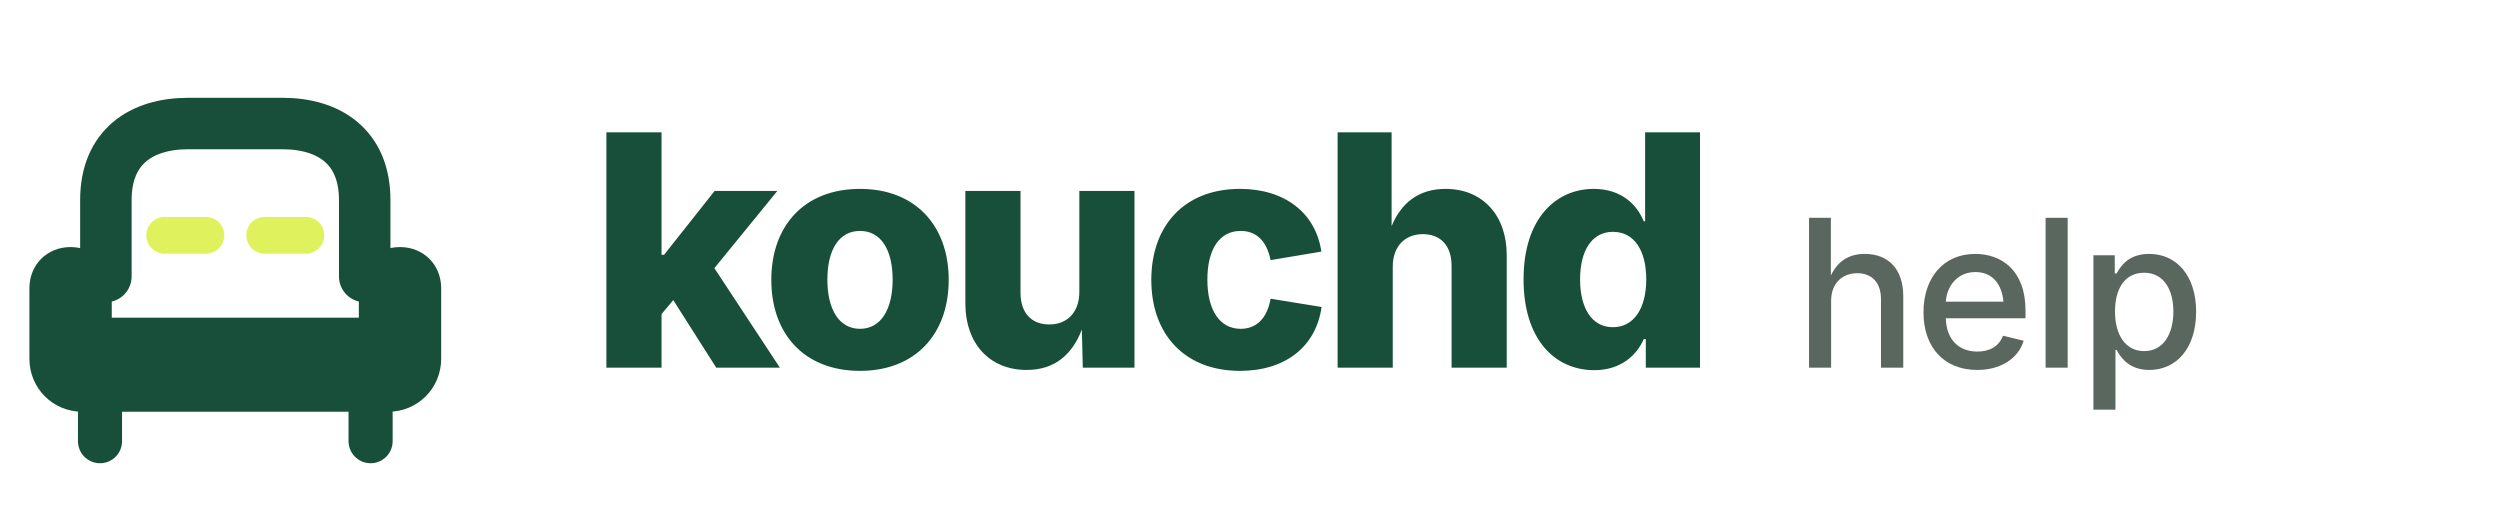
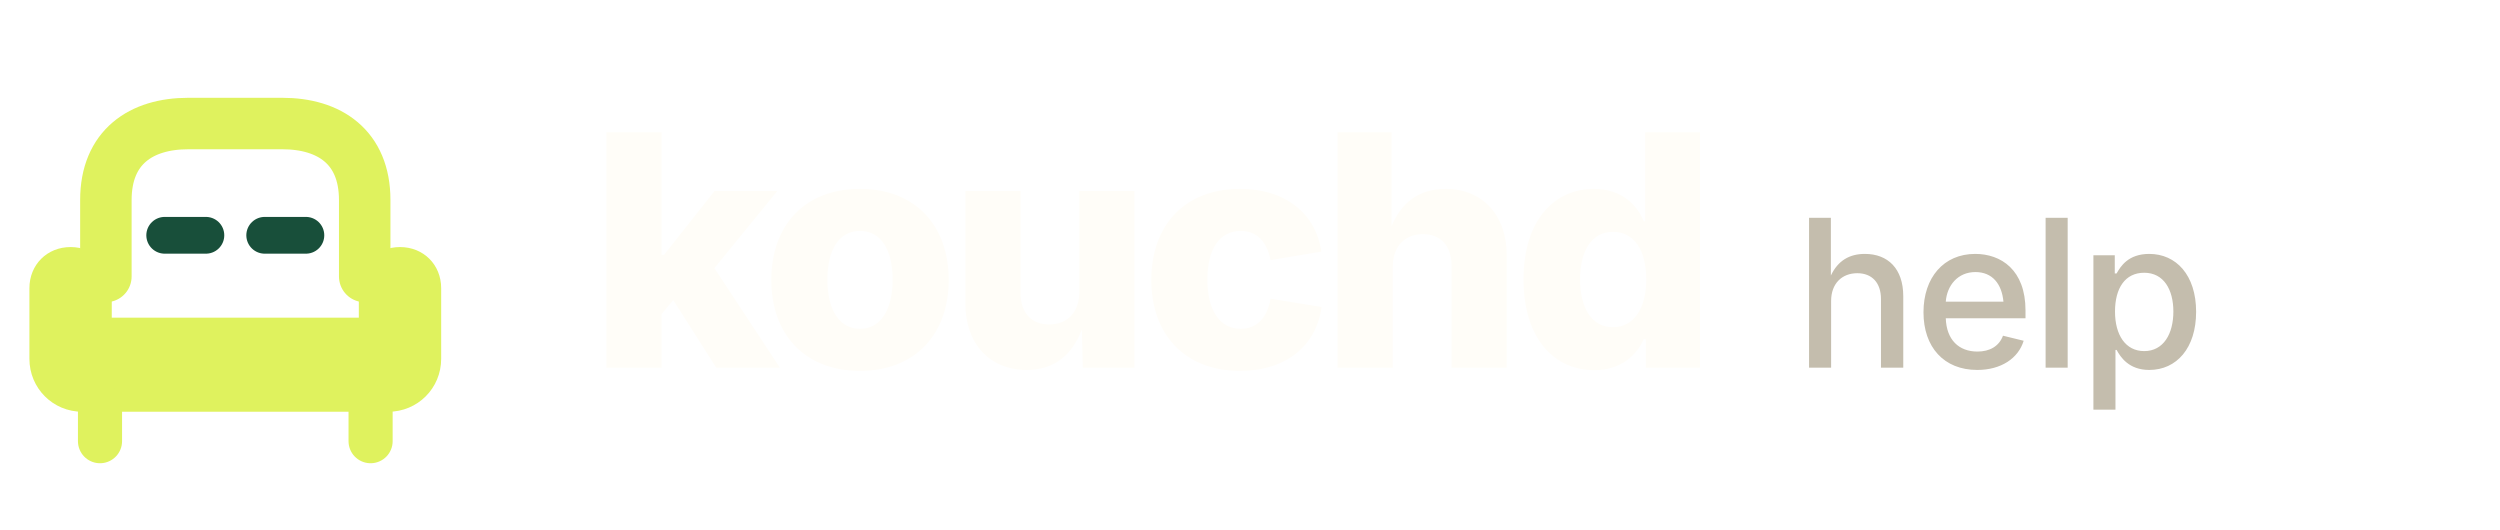
<svg xmlns="http://www.w3.org/2000/svg" viewBox="0 0 170 36" fill="none">
  <g transform="translate(0, 2) scale(0.5)">
-     <path d="M14.4 33.6V23.2C14.4 16 19.2 12.8 25.6 12.8H38.4C44.8 12.8 49.6 16 49.6 23.2V33.6" stroke="#184F3A" stroke-width="7" stroke-linecap="round" />
-     <path d="M9.6 29.6C12.8 29.6 15.2 32 15.2 35.2V39.2H48.8V35.2C48.8 32 51.2 29.6 54.4 29.6C57.6 29.6 60 32 60 35.2V44.8C60 48.8 56.8 52 52.8 52H11.2C7.2 52 4 48.8 4 44.8V35.2C4 32 6.4 29.6 9.6 29.6Z" fill="#184F3A" />
-     <path d="M13.6 51.2V56M50.4 51.2V56" stroke="#184F3A" stroke-width="6" stroke-linecap="round" />
-     <path d="M22.4 28H28M36 28H41.6" stroke="#DFF25E" stroke-width="5" stroke-linecap="round" />
+     <path d="M14.4 33.6V23.2C14.4 16 19.2 12.8 25.6 12.8H38.4C44.8 12.8 49.6 16 49.6 23.2V33.6" stroke="#DFF25E" stroke-width="7" stroke-linecap="round" />
+     <path d="M9.6 29.6C12.8 29.6 15.2 32 15.2 35.2V39.2H48.8V35.2C48.8 32 51.2 29.6 54.4 29.6C57.6 29.6 60 32 60 35.2V44.8C60 48.8 56.8 52 52.8 52H11.2C7.2 52 4 48.8 4 44.8V35.2C4 32 6.4 29.6 9.6 29.6Z" fill="#DFF25E" />
+     <path d="M13.6 51.2V56M50.4 51.2V56" stroke="#DFF25E" stroke-width="6" stroke-linecap="round" />
+     <path d="M22.4 28H28M36 28H41.6" stroke="#184F3A" stroke-width="5" stroke-linecap="round" />
  </g>
-   <text x="40" y="25" font-family="Manrope, system-ui, -apple-system, sans-serif" font-size="22" font-weight="800" fill="#184F3A" letter-spacing="-0.04em">kouchd</text>
-   <text x="122" y="25" font-family="Manrope, system-ui, -apple-system, sans-serif" font-size="14" font-weight="500" fill="#59675F" letter-spacing="-0.02em">help</text>
+   <text x="40" y="25" font-family="Manrope, system-ui, -apple-system, sans-serif" font-size="22" font-weight="800" fill="#FFFDF8" letter-spacing="-0.04em">kouchd</text>
+   <text x="122" y="25" font-family="Manrope, system-ui, -apple-system, sans-serif" font-size="14" font-weight="500" fill="#C4BDAD" letter-spacing="-0.02em">help</text>
</svg>
